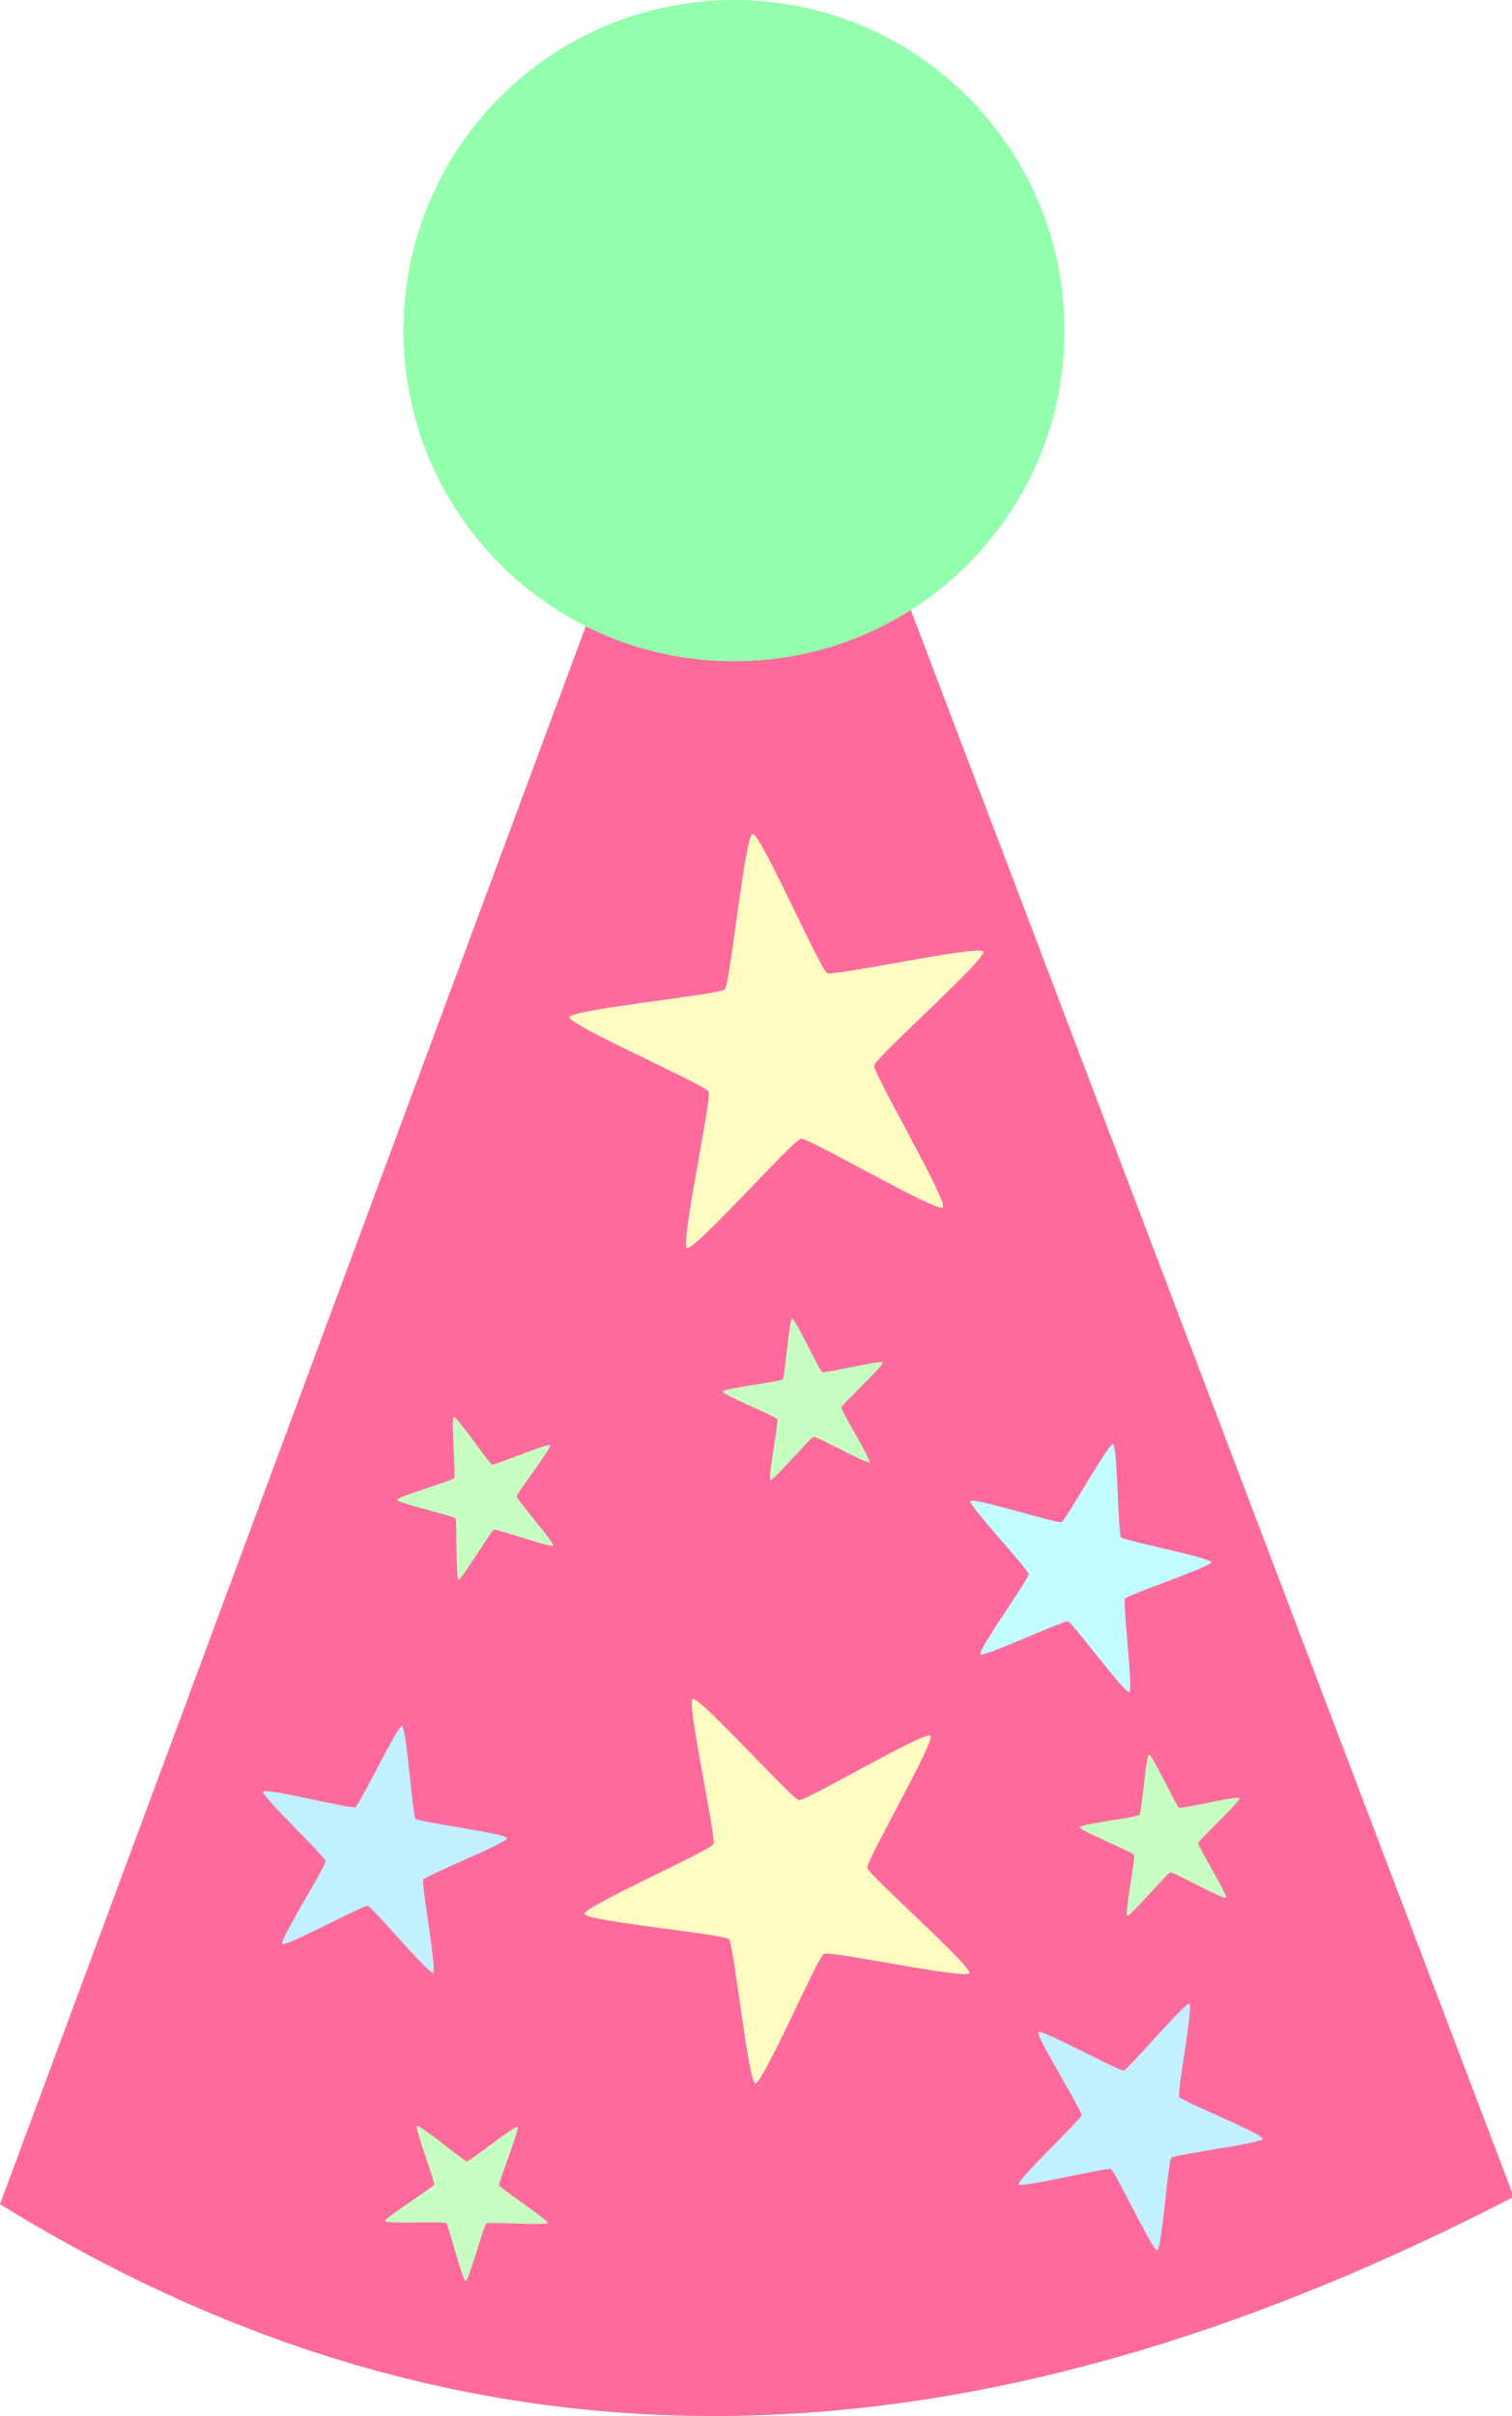
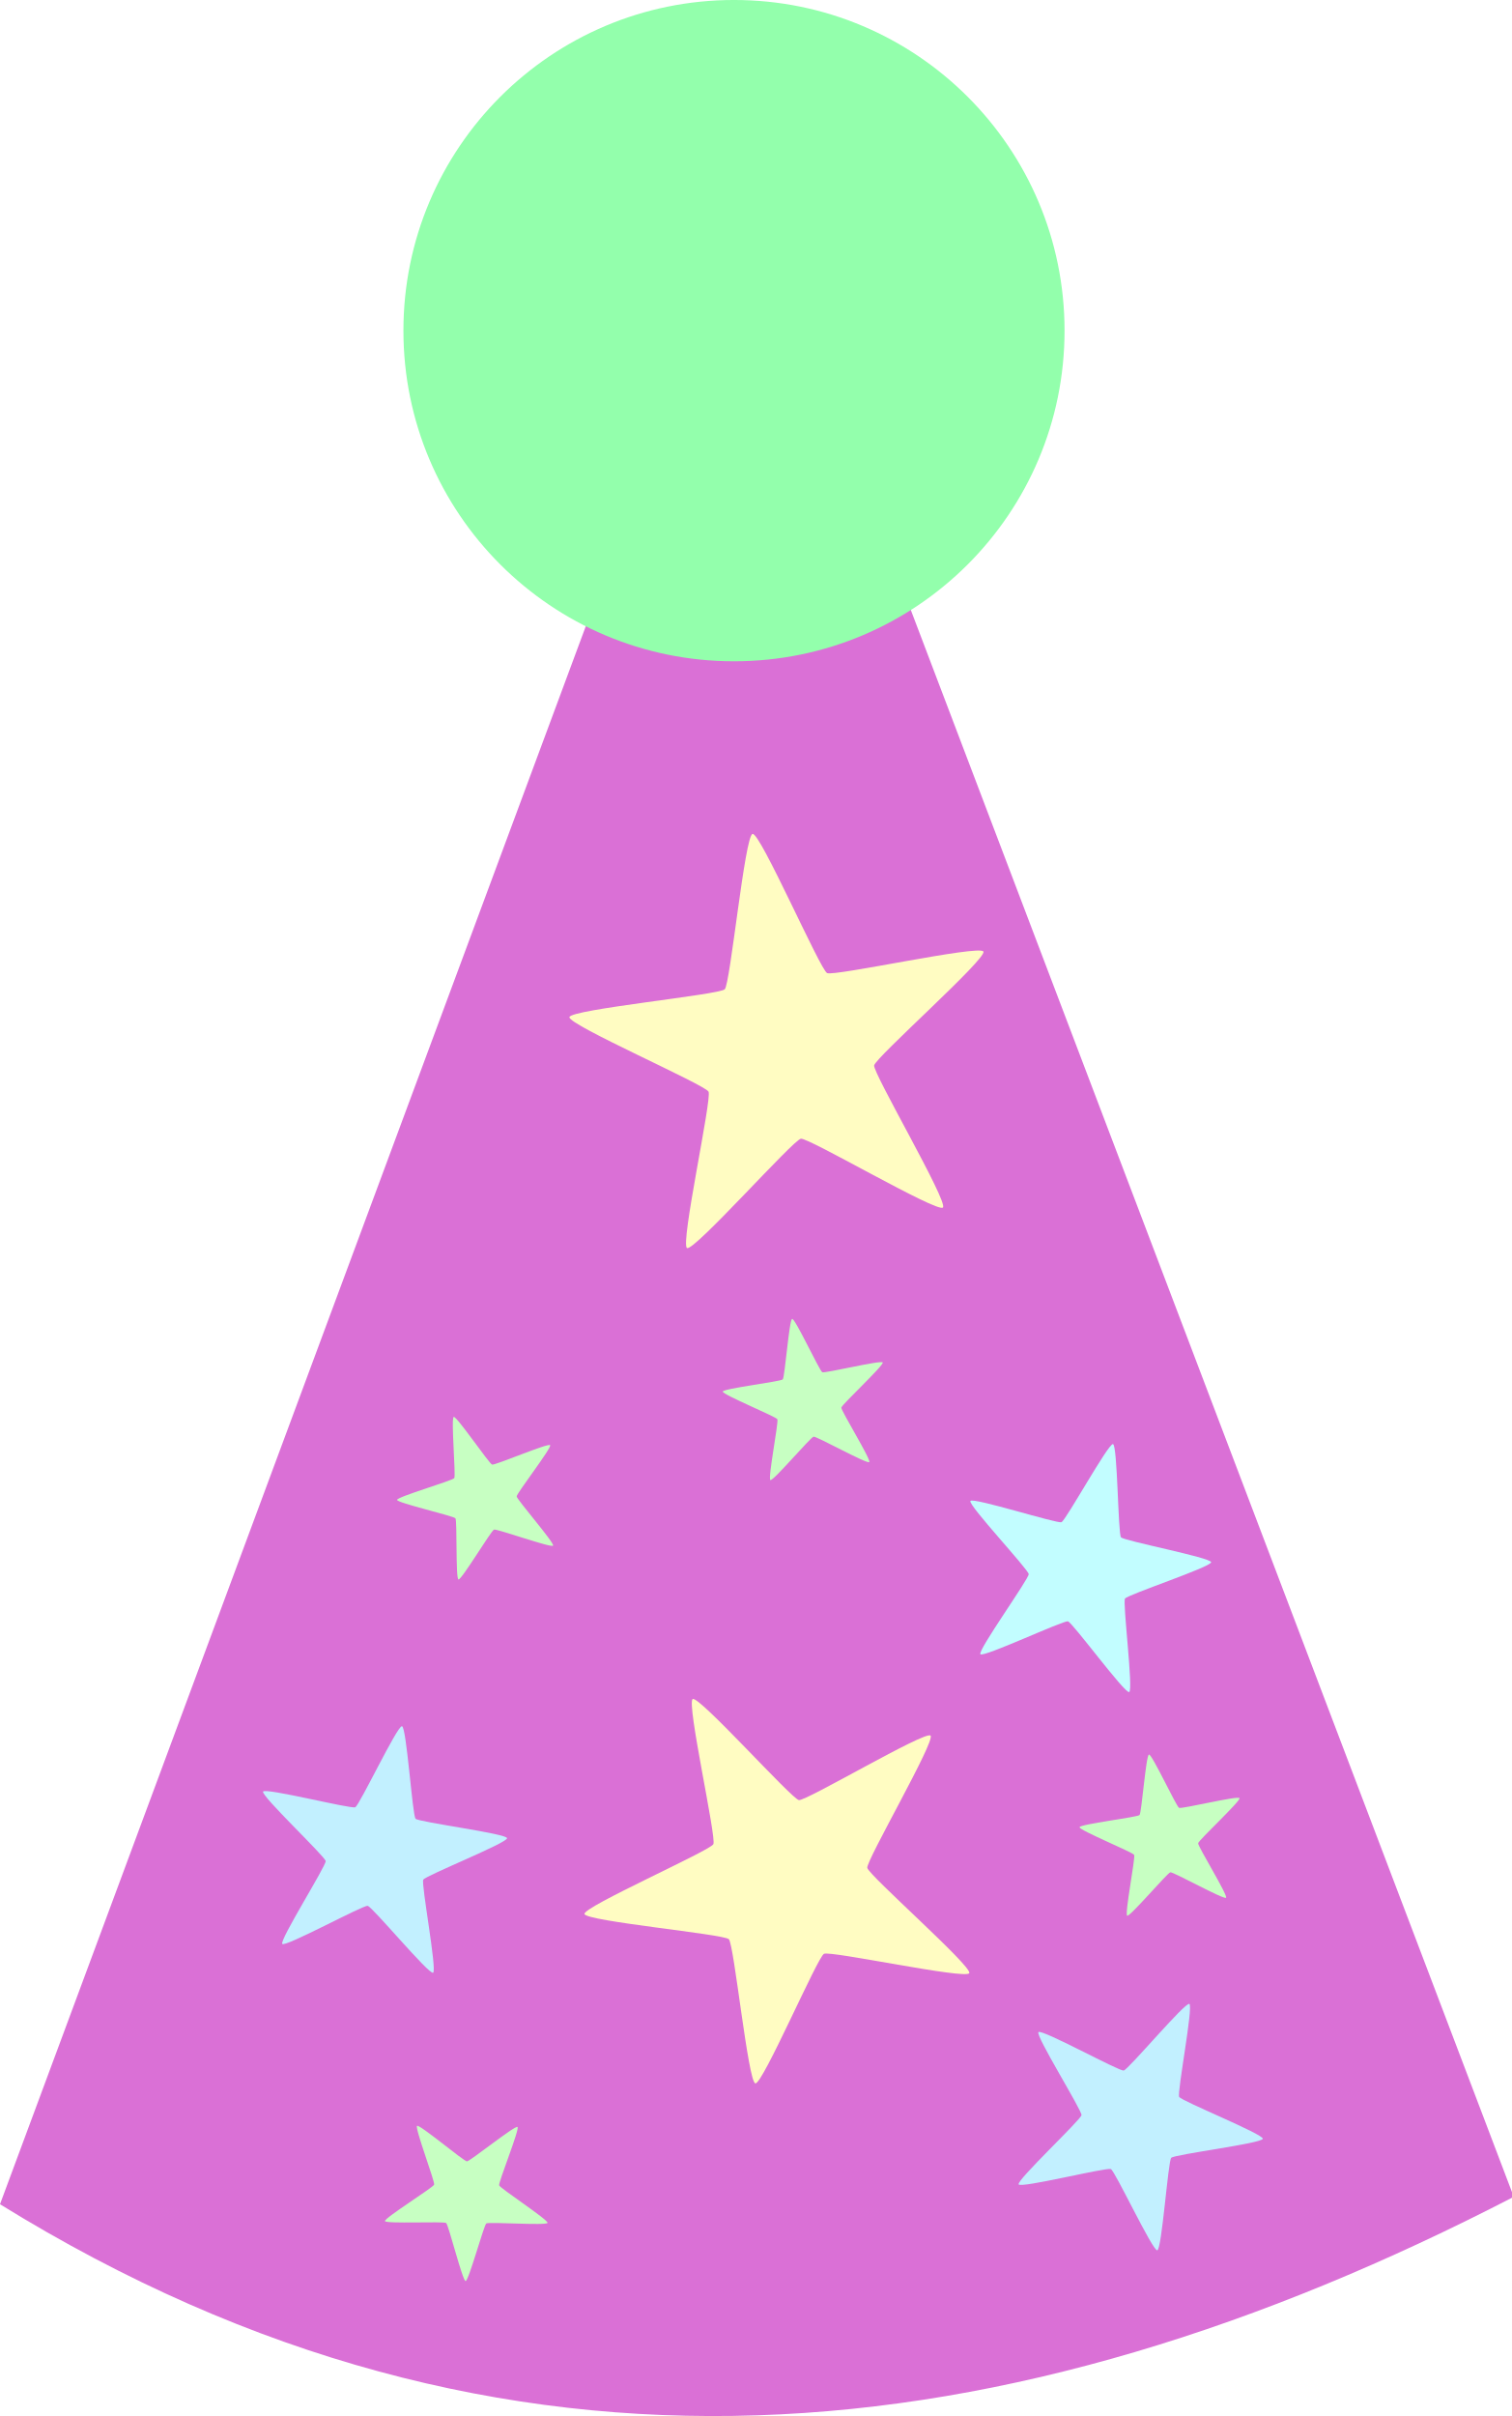
<svg xmlns="http://www.w3.org/2000/svg" viewBox="0 0 582 930">
-   <path fill="#ff6a9d" d="M62.857 886.65l288.57-777.14 294.29 774.29c-194.29 100.44-388.57 122.92-582.86 2.857z" transform="translate(-62.857 -38.169)" />
+   <path fill="#DA70D6" d="M62.857 886.65l288.57-777.14 294.29 774.29c-194.29 100.44-388.57 122.92-582.86 2.857z" transform="translate(-62.857 -38.169)" />
  <path fill="#fffcc2" d="M425.913 502.978c-2.148 2.148-51.69-26.952-54.69-26.477-3 .475-41.125 43.46-43.832 42.081-2.707-1.38 9.66-57.488 8.28-60.195-1.379-2.707-54.041-25.682-53.565-28.683.475-3 57.66-8.578 59.808-10.726 2.148-2.148 7.725-59.333 10.726-59.808 3-.475 25.976 52.187 28.683 53.566 2.707 1.38 58.816-10.988 60.195-8.28 1.379 2.706-41.606 40.83-42.081 43.831-.476 3.001 28.625 52.542 26.477 54.69z" transform="translate(-62.857 -38.169)" />
  <path fill="#c2f0ff" d="M229.61 797.537c-1.629.766-23.406-25.406-25.174-25.743-1.769-.338-31.655 15.972-32.888 14.66-1.232-1.313 16.93-30.112 16.704-31.898-.225-1.786-24.973-25.17-24.105-26.748.867-1.578 33.87 6.796 35.498 6.03 1.63-.767 16.222-31.53 17.99-31.192 1.768.338 4.003 34.312 5.236 35.625 1.232 1.312 34.998 5.684 35.223 7.47.225 1.786-31.396 14.41-32.263 15.988-.868 1.577 5.409 35.042 3.78 35.808z" transform="translate(-62.857 -38.169)" />
  <path fill="#fffcc2" d="M353.704 840.132c-2.789-.429-8.209-53.516-10.212-55.502-2.005-1.986-55.138-6.926-55.593-9.71-.454-2.786 48.36-24.345 49.63-26.865 1.27-2.52-10.453-54.58-7.944-55.872 2.509-1.292 38.097 38.47 40.886 38.899 2.79.429 48.679-26.807 50.683-24.82 2.004 1.986-24.815 48.12-24.36 50.905.454 2.785 40.537 38.012 39.267 40.532-1.27 2.52-53.434-8.73-55.942-7.438-2.508 1.293-23.625 50.3-26.414 49.871z" transform="translate(-62.857 -38.169)" />
  <path fill="#c7ffc2" d="M275.811 633.136c-.664.973-21.636-6.562-22.745-6.165-1.11.396-12.555 19.517-13.686 19.186-1.13-.332-.445-22.605-1.165-23.538-.72-.933-22.442-5.91-22.476-7.087-.034-1.178 21.361-7.409 22.026-8.382.665-.973-1.315-23.17-.205-23.566 1.11-.396 13.647 18.026 14.778 18.358 1.13.331 21.628-8.41 22.348-7.478.72.933-12.927 18.55-12.892 19.728.034 1.178 14.682 17.971 14.018 18.944z" transform="translate(-62.857 -38.169)" />
  <path fill="#c2fdff" d="M529.195 639.513c.118 1.797-32.207 12.49-33.168 14.012-.962 1.523 3.285 35.305 1.612 35.971-1.672.667-21.831-26.771-23.576-27.215-1.745-.443-32.561 14.035-33.712 12.65-1.15-1.385 18.715-29.036 18.598-30.833-.117-1.796-23.41-26.63-22.448-28.153.96-1.522 33.398 8.827 35.07 8.16 1.672-.667 18.093-30.493 19.838-30.05 1.745.444 1.926 34.492 3.077 35.876 1.151 1.385 34.592 7.785 34.71 9.582z" transform="translate(-62.857 -38.169)" />
  <path fill="#c2f0ff" d="M549.083 861.448c-.233 1.785-34.016 6.024-35.253 7.332-1.237 1.307-3.606 35.273-5.375 35.604-1.77.33-16.241-30.49-17.867-31.262-1.626-.773-34.662 7.471-35.523 5.89-.86-1.581 23.978-24.868 24.21-26.653.233-1.786-17.815-30.656-16.578-31.964 1.238-1.308 31.06 15.12 32.83 14.79 1.77-.331 23.65-26.418 25.276-25.645 1.626.773-4.782 34.212-3.92 35.793.861 1.581 32.432 14.33 32.2 16.114z" transform="translate(-62.857 -38.169)" />
  <path fill="#c7ffc2" d="M242.13 916.224c-1.178-.013-6.549-21.64-7.494-22.343-.946-.703-23.203.388-23.555-.737-.352-1.124 18.557-12.915 18.933-14.032.376-1.117-7.54-21.948-6.578-22.63.96-.682 18.018 13.658 19.196 13.67 1.178.013 18.544-13.952 19.49-13.249.945.703-7.422 21.357-7.07 22.481.352 1.125 19 13.325 18.624 14.442-.377 1.116-22.605-.459-23.566.223-.96.683-6.801 22.188-7.98 22.175zM496.87 775.588c-1.062-.511 3.238-22.377 2.68-23.414-.559-1.038-21.181-9.482-21.024-10.65.158-1.167 22.282-3.834 23.096-4.686.814-.852 2.473-23.075 3.632-23.285 1.16-.211 10.533 20.006 11.594 20.517 1.062.511 22.71-4.779 23.268-3.741.559 1.037-15.772 16.199-15.93 17.367-.158 1.167 11.563 20.12 10.749 20.972-.814.852-20.28-9.995-21.44-9.784-1.16.211-15.563 17.215-16.625 16.704zM359.49 607.898c-1.062-.511 3.238-22.377 2.68-23.414-.559-1.038-21.181-9.482-21.024-10.65.158-1.167 22.282-3.834 23.096-4.686.814-.852 2.473-23.075 3.632-23.285 1.16-.211 10.533 20.006 11.594 20.517 1.062.511 22.71-4.779 23.268-3.741.559 1.037-15.772 16.199-15.93 17.367-.158 1.167 11.563 20.12 10.749 20.972-.814.852-20.28-9.995-21.44-9.784-1.16.211-15.563 17.215-16.625 16.704z" transform="translate(-62.857 -38.169)" />
  <path fill="#93ffac" d="M472.75 165.444c0 70.294-56.986 127.28-127.28 127.28s-127.28-56.985-127.28-127.28c0-70.294 56.984-127.28 127.28-127.28s127.28 56.985 127.28 127.28z" transform="translate(-62.857 -38.169)" />
</svg>
